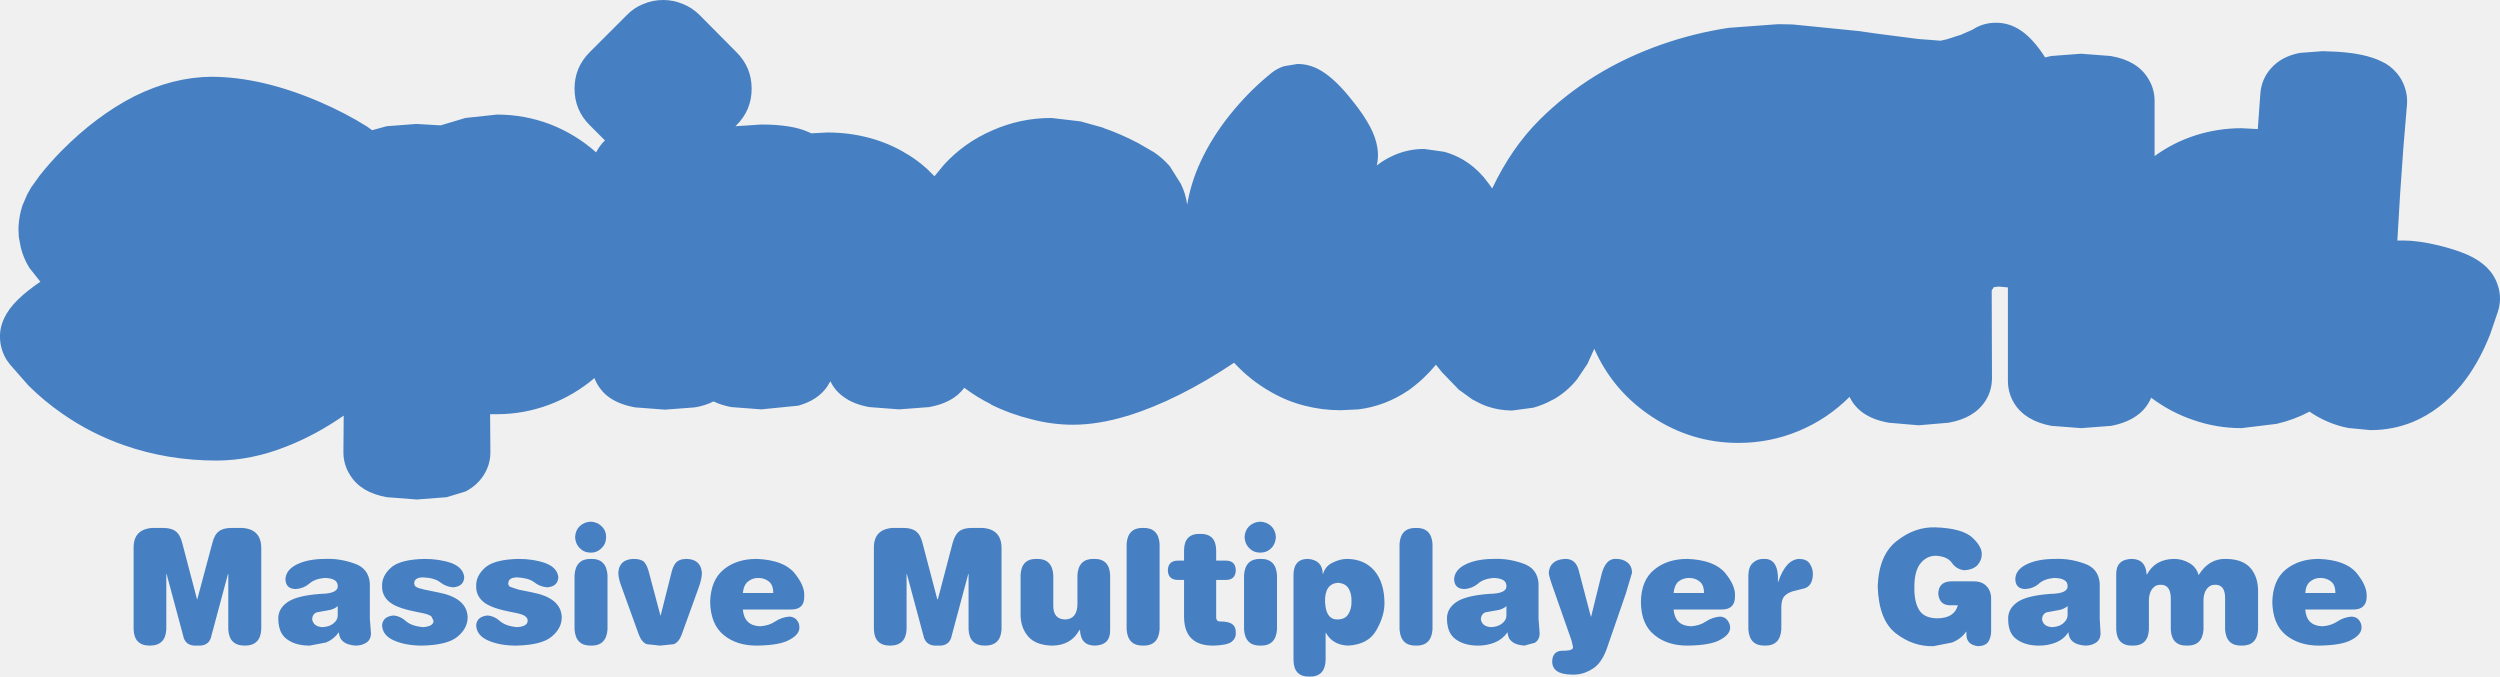
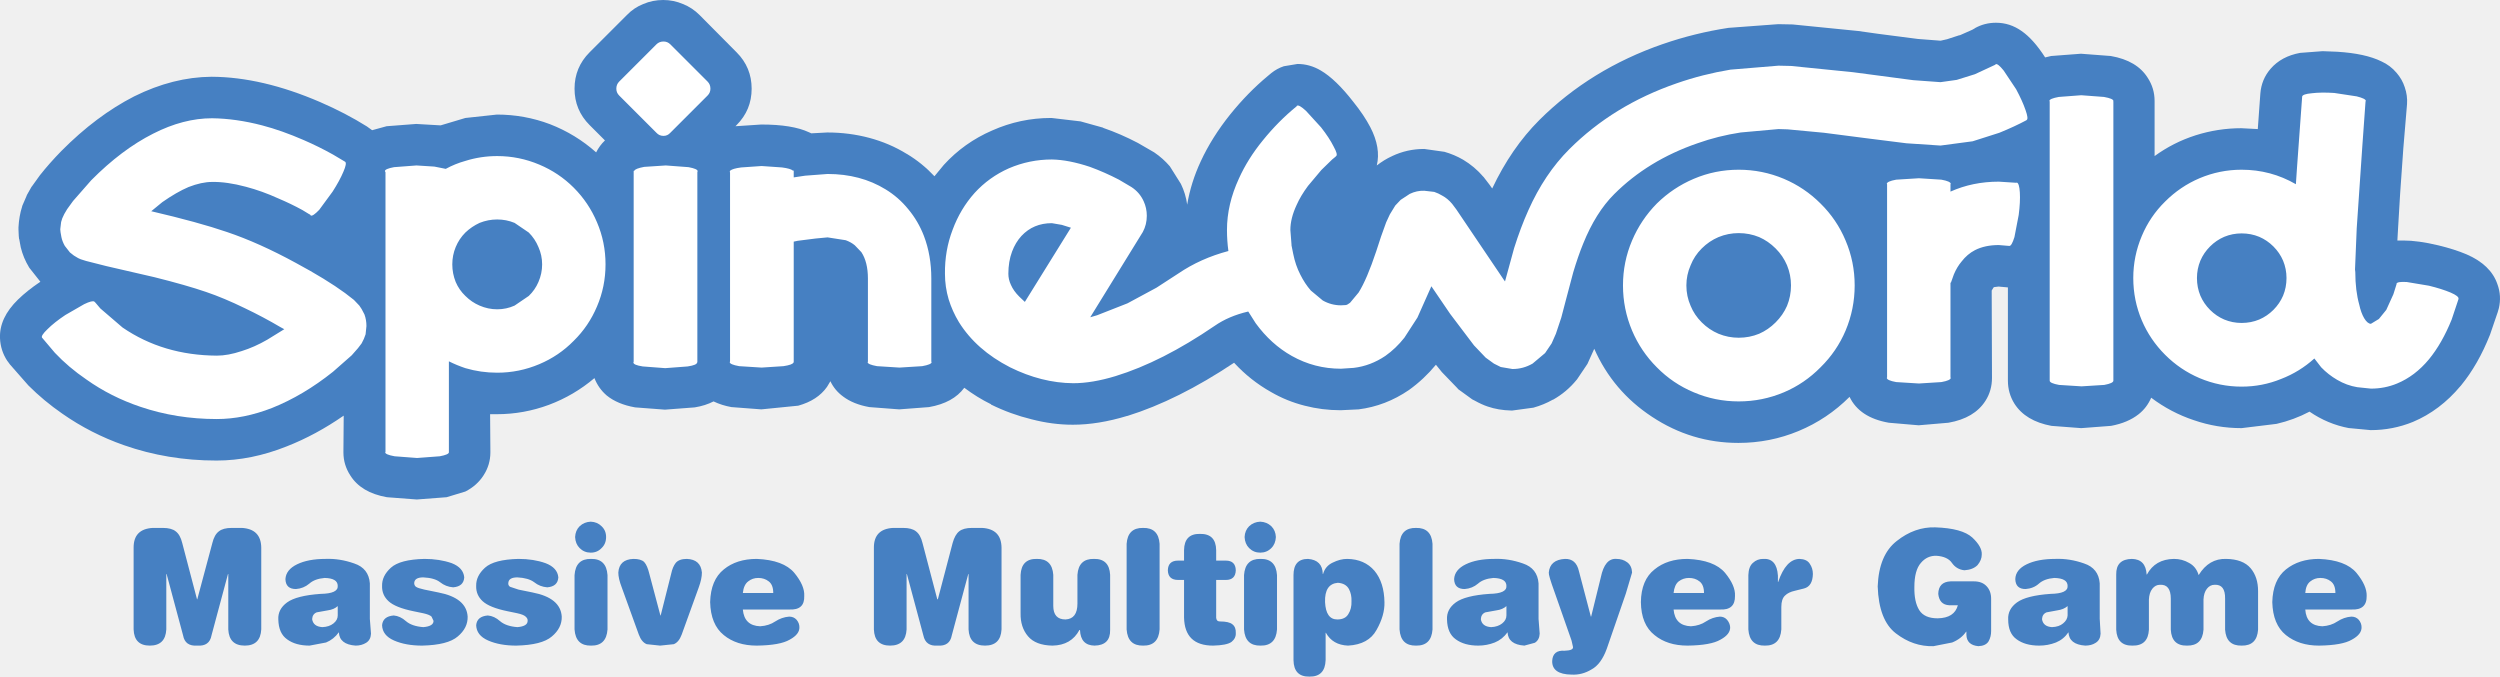
<svg xmlns="http://www.w3.org/2000/svg" height="119.0px" width="439.7px">
  <g transform="matrix(1.0, 0.0, 0.0, 1.0, 0.0, 0.0)">
    <path d="M411.05 9.1 Q416.0 9.4 418.85 10.8 420.4 11.5 421.5 12.8 422.5 13.95 422.95 15.35 423.45 16.8 423.35 18.3 L422.7 26.05 Q422.05 34.8 421.75 40.55 L421.65 42.3 422.7 42.3 Q425.3 42.3 428.85 43.15 431.75 43.85 433.85 44.75 438.1 46.6 439.25 50.0 440.0 52.05 439.5 54.2 L439.3 54.9 437.95 58.85 Q435.85 64.15 432.8 67.85 L432.75 67.9 Q429.15 72.2 424.4 74.2 420.85 75.65 416.95 75.65 L413.25 75.3 413.15 75.3 Q409.4 74.6 406.2 72.4 403.45 73.85 400.4 74.55 L394.25 75.3 Q389.9 75.3 385.85 73.9 381.8 72.55 378.35 69.95 377.6 71.7 376.15 72.85 374.25 74.35 371.3 74.9 L366.05 75.3 360.8 74.9 Q356.25 74.05 354.3 71.0 353.15 69.15 353.15 66.95 L353.15 50.55 351.5 50.4 350.7 50.5 350.6 50.6 350.3 51.1 350.35 66.45 Q350.35 68.7 349.2 70.5 347.25 73.55 342.7 74.35 L337.45 74.8 332.2 74.35 Q327.05 73.45 325.3 69.8 321.4 73.7 316.35 75.8 311.3 77.9 305.75 77.9 297.5 77.9 290.55 73.3 283.7 68.8 280.4 61.35 L280.35 61.45 279.2 64.0 277.35 66.75 277.3 66.8 Q275.55 68.95 273.15 70.3 L273.1 70.3 Q271.5 71.2 269.7 71.7 L266.0 72.2 265.75 72.2 Q263.55 72.15 261.65 71.5 260.6 71.15 259.35 70.45 L258.95 70.25 256.4 68.4 256.4 68.35 253.6 65.45 252.55 64.15 Q250.45 66.7 247.8 68.6 243.7 71.4 238.95 72.0 L235.8 72.15 235.75 72.15 Q232.55 72.15 229.45 71.35 226.3 70.55 223.55 68.95 219.9 66.9 217.05 63.8 207.15 70.4 198.3 73.15 L198.25 73.15 Q193.15 74.7 188.7 74.7 L188.65 74.7 Q185.1 74.7 181.45 73.75 177.75 72.85 174.3 71.15 L174.3 71.1 Q171.85 69.9 169.6 68.2 167.65 70.85 163.4 71.6 L158.15 72.0 152.9 71.6 Q150.1 71.1 148.3 69.75 146.8 68.65 146.05 67.05 L145.45 68.05 Q143.8 70.4 140.4 71.35 L133.9 72.0 128.65 71.6 Q126.95 71.3 125.5 70.6 124.05 71.35 122.2 71.65 L116.95 72.05 111.7 71.65 Q108.6 71.1 106.7 69.55 105.25 68.3 104.55 66.5 100.95 69.55 96.55 71.2 92.1 72.85 87.4 72.85 L86.2 72.85 86.25 79.55 Q86.25 81.75 85.05 83.6 83.9 85.4 81.85 86.45 L78.55 87.45 73.3 87.85 68.05 87.45 Q63.5 86.65 61.6 83.6 60.4 81.75 60.4 79.55 L60.45 73.1 Q55.55 76.5 50.45 78.5 44.2 81.0 38.1 81.0 L38.05 81.0 Q29.5 81.0 21.8 78.3 15.95 76.25 10.95 72.75 7.7 70.5 5.0 67.8 L1.75 64.1 1.35 63.55 1.3 63.5 Q0.1 61.7 0.0 59.5 -0.15 55.9 3.2 52.65 4.8 51.1 7.1 49.55 L5.2 47.15 5.1 47.0 Q4.1 45.35 3.65 43.5 L3.4 42.15 3.4 42.1 3.35 42.0 3.3 41.5 3.25 40.35 3.25 40.0 Q3.35 38.0 3.9 36.3 L3.9 36.25 4.05 35.9 4.7 34.4 4.7 34.35 5.55 32.85 5.6 32.8 7.0 30.85 Q8.65 28.75 10.8 26.55 16.95 20.35 23.6 16.95 30.45 13.55 37.2 13.5 L37.25 13.5 Q46.1 13.55 56.3 17.95 60.8 19.9 64.55 22.25 L64.75 22.4 65.45 22.9 68.0 22.2 73.2 21.8 77.5 22.05 81.85 20.75 87.4 20.15 Q92.25 20.15 96.75 21.85 101.25 23.6 104.85 26.8 105.45 25.6 106.4 24.7 L103.7 22.0 Q101.05 19.35 101.05 15.6 101.05 11.85 103.7 9.2 L110.25 2.65 Q111.5 1.35 113.15 0.7 114.8 0.0 116.65 0.0 118.45 0.0 120.1 0.7 121.75 1.35 123.05 2.65 L129.55 9.2 Q132.2 11.85 132.2 15.6 132.2 19.35 129.55 22.0 L129.35 22.2 133.9 21.9 Q139.35 21.9 142.25 23.25 L142.7 23.45 145.5 23.3 Q149.35 23.3 152.9 24.25 156.45 25.2 159.45 27.05 L159.55 27.1 Q162.2 28.7 164.35 31.0 L166.0 29.0 Q169.55 25.1 174.5 22.95 179.45 20.75 184.85 20.75 L184.95 20.75 190.05 21.35 194.0 22.45 194.05 22.5 Q197.1 23.55 200.15 25.15 L203.0 26.8 Q204.55 27.85 205.75 29.25 L207.7 32.35 Q208.55 34.1 208.8 36.0 209.45 32.1 211.2 28.35 213.15 24.15 216.35 20.15 219.45 16.3 223.0 13.35 L223.6 12.85 Q224.6 12.05 225.8 11.65 L228.2 11.25 Q230.35 11.25 232.3 12.4 234.95 13.95 238.05 17.95 239.9 20.25 241.0 22.35 242.9 26.0 242.15 29.1 243.45 28.1 244.75 27.5 L244.8 27.5 244.85 27.45 Q247.5 26.2 250.45 26.2 L250.5 26.2 254.05 26.7 Q255.8 27.2 257.35 28.1 259.35 29.3 260.85 31.05 L260.95 31.15 261.95 32.45 262.45 33.15 Q265.8 26.05 270.75 21.1 279.75 12.15 292.45 7.75 298.1 5.8 304.0 4.9 L312.75 4.25 315.3 4.3 326.8 5.45 330.35 5.95 337.3 6.85 341.2 7.15 341.35 7.15 342.45 6.9 344.6 6.2 344.7 6.2 346.85 5.25 347.3 5.0 347.35 4.95 Q349.05 4.0 351.05 4.0 353.5 4.0 355.55 5.45 357.65 6.9 359.7 10.1 L360.75 9.85 366.0 9.45 371.25 9.85 Q375.85 10.65 377.75 13.7 378.95 15.55 378.95 17.75 L378.95 27.45 Q382.25 25.05 386.15 23.8 390.1 22.55 394.2 22.55 L397.1 22.7 397.55 16.45 Q397.75 13.95 399.35 12.1 401.25 9.9 404.55 9.3 L408.5 9.0 411.05 9.1" fill="#4680c2" fill-rule="evenodd" stroke="none" />
+     <path d="M333.5 31.6 L337.5 31.35 341.45 31.6 Q343.1 31.9 343.1 32.35 L343.05 32.4 343.05 33.7 Q346.95 31.95 351.55 31.95 L354.65 32.15 354.7 32.1 Q355.15 32.2 355.25 33.85 355.35 35.5 355.05 37.8 L354.3 41.7 Q353.8 43.3 353.4 43.25 L353.35 43.25 351.55 43.1 Q349.1 43.1 347.35 44.0 346.0 44.7 345.0 46.0 344.2 46.95 343.65 48.25 L343.15 49.65 343.15 49.7 343.05 49.7 343.05 66.4 343.1 66.45 Q343.1 66.9 341.45 67.2 L337.5 67.45 333.5 67.2 Q331.85 66.9 331.85 66.45 L331.9 66.4 331.9 32.4 331.85 32.35 Q331.85 31.9 333.5 31.6 M350.9 11.4 L351.0 11.3 Q351.35 11.1 352.4 12.4 L354.6 15.7 Q355.7 17.75 356.25 19.35 356.8 20.9 356.45 21.1 L356.4 21.15 Q354.35 22.25 351.65 23.35 L346.95 24.85 341.3 25.6 335.3 25.2 328.15 24.3 320.8 23.35 314.4 22.75 312.8 22.7 306.15 23.3 Q302.2 23.9 298.55 25.2 289.85 28.2 283.9 34.15 280.65 37.4 278.45 42.85 277.55 45.05 276.7 47.9 L275.4 52.8 274.6 55.85 273.65 58.7 272.9 60.4 271.75 62.1 269.55 63.95 Q267.9 64.9 266.05 64.9 L266.0 64.9 263.95 64.55 262.75 63.95 261.3 62.9 259.25 60.75 255.05 55.2 251.75 50.35 249.3 55.85 247.0 59.4 Q245.5 61.3 243.65 62.6 241.05 64.35 238.1 64.7 L235.85 64.85 Q231.2 64.85 227.2 62.6 223.55 60.55 220.85 56.85 L219.55 54.8 219.5 54.8 Q216.1 55.6 213.65 57.3 204.35 63.65 196.2 66.15 192.1 67.4 188.75 67.4 183.2 67.35 177.65 64.6 171.7 61.55 168.65 56.65 167.5 54.75 166.85 52.65 166.2 50.45 166.2 48.15 166.15 44.05 167.55 40.4 168.9 36.75 171.4 33.95 173.95 31.15 177.45 29.6 181.05 28.05 185.0 28.05 187.95 28.1 191.7 29.35 194.3 30.3 196.8 31.6 L199.0 32.9 Q200.45 33.85 201.15 35.4 201.7 36.6 201.7 37.95 201.7 39.5 201.0 40.8 L191.75 55.8 192.95 55.45 198.3 53.35 203.4 50.6 207.25 48.1 Q211.15 45.45 216.05 44.15 215.8 42.3 215.8 40.45 215.8 35.95 217.9 31.4 219.45 27.95 222.1 24.7 224.85 21.3 228.05 18.7 L228.1 18.6 Q228.45 18.35 229.7 19.5 L232.35 22.4 Q233.8 24.25 234.55 25.75 235.35 27.2 235.0 27.45 L234.85 27.6 234.3 28.05 232.4 29.9 230.05 32.7 Q228.75 34.45 228.05 36.05 226.95 38.4 226.95 40.45 L227.15 43.0 227.15 43.15 227.45 44.65 Q227.85 46.65 228.7 48.3 229.5 49.9 230.55 51.1 L232.65 52.85 Q234.15 53.7 235.85 53.7 L236.75 53.65 237.0 53.55 237.45 53.25 238.95 51.45 Q240.4 49.15 242.05 44.2 L242.9 41.6 243.8 39.1 244.45 37.7 245.4 36.15 246.35 35.15 247.95 34.1 Q249.2 33.5 250.5 33.55 L252.25 33.75 Q253.0 34.0 253.65 34.4 254.6 34.9 255.4 35.85 L256.15 36.85 259.05 41.15 264.45 49.15 264.7 49.5 266.3 43.65 Q267.45 40.0 268.8 37.0 271.65 30.6 276.0 26.25 283.75 18.5 294.9 14.65 299.5 13.05 304.35 12.25 L312.8 11.55 315.0 11.6 325.9 12.7 336.5 14.1 341.3 14.45 344.15 14.05 347.35 13.05 350.9 11.4 M387.0 45.85 Q386.4 47.3 386.4 48.9 386.4 50.55 387.0 52.0 387.6 53.4 388.7 54.5 389.8 55.6 391.2 56.2 392.65 56.8 394.25 56.8 395.9 56.8 397.35 56.2 398.75 55.6 399.85 54.5 400.95 53.4 401.55 52.0 402.15 50.55 402.15 48.9 402.15 47.3 401.55 45.85 400.95 44.45 399.85 43.35 398.75 42.25 397.35 41.65 395.9 41.05 394.25 41.05 392.65 41.05 391.2 41.65 389.8 42.25 388.7 43.35 387.6 44.45 387.0 45.85 M370.05 17.05 Q371.7 17.35 371.7 17.75 L371.65 17.8 371.7 17.8 371.7 66.85 371.7 66.95 Q371.7 67.4 370.1 67.7 L366.1 67.95 362.15 67.7 Q360.5 67.4 360.5 66.95 L360.5 17.85 360.45 17.75 Q360.45 17.35 362.1 17.05 L366.05 16.75 370.05 17.05 M406.6 16.4 Q408.25 16.2 410.55 16.35 L414.5 16.95 Q416.1 17.35 416.1 17.75 L416.05 17.85 415.5 25.5 414.5 40.15 414.2 47.4 414.25 47.85 Q414.25 51.1 414.95 53.6 415.25 55.0 415.8 55.95 416.4 56.95 417.0 56.95 L418.4 56.1 419.7 54.5 420.95 51.75 421.5 50.0 421.5 49.9 Q421.6 49.5 423.3 49.6 L427.2 50.25 Q429.45 50.8 431.0 51.45 432.5 52.1 432.4 52.55 L432.4 52.6 431.2 56.2 Q429.5 60.4 427.2 63.2 424.75 66.15 421.6 67.45 419.45 68.35 417.0 68.35 L414.6 68.1 Q412.75 67.8 411.05 66.8 409.5 65.9 408.25 64.6 L407.05 63.05 Q404.45 65.4 401.2 66.65 397.9 68.0 394.25 68.0 390.4 68.0 386.85 66.5 383.45 65.05 380.8 62.4 378.15 59.75 376.7 56.35 375.2 52.8 375.2 48.9 375.2 45.05 376.7 41.5 378.15 38.05 380.8 35.45 383.45 32.8 386.85 31.35 390.4 29.85 394.25 29.85 399.4 29.85 403.8 32.4 L404.0 29.45 404.9 17.05 404.9 17.0 Q404.95 16.55 406.6 16.4 M324.6 58.15 Q323.05 61.8 320.2 64.6 317.4 67.45 313.75 69.0 309.95 70.6 305.8 70.6 301.65 70.6 297.9 69.0 294.2 67.45 291.4 64.6 288.6 61.8 287.05 58.15 285.45 54.35 285.45 50.2 285.45 46.05 287.05 42.3 288.6 38.65 291.4 35.8 294.25 33.0 297.9 31.45 301.65 29.85 305.8 29.85 309.95 29.85 313.75 31.45 317.4 33.0 320.2 35.8 323.05 38.6 324.6 42.3 326.2 46.05 326.2 50.2 326.2 54.35 324.6 58.15 M299.3 43.7 Q298.0 45.0 297.35 46.65 296.6 48.35 296.6 50.2 296.6 52.1 297.35 53.8 298.0 55.4 299.3 56.7 300.6 58.0 302.25 58.7 303.95 59.4 305.8 59.4 307.7 59.4 309.4 58.7 311.0 58.0 312.3 56.7 313.6 55.4 314.3 53.8 315.0 52.1 315.0 50.2 315.0 48.35 314.3 46.65 313.6 45.0 312.3 43.7 311.0 42.4 309.4 41.7 307.7 41.0 305.8 41.0 303.95 41.0 302.25 41.7 300.6 42.4 299.3 43.7 M178.0 44.25 Q177.35 46.0 177.35 48.15 177.35 49.15 177.8 50.1 178.25 51.15 179.25 52.15 L180.25 53.1 188.35 40.05 186.75 39.55 185.0 39.25 Q181.75 39.25 179.65 41.5 178.6 42.65 178.0 44.25 M162.5 41.5 Q163.8 44.9 163.8 49.0 L163.8 63.6 163.85 63.7 Q163.85 64.1 162.2 64.4 L158.2 64.65 154.25 64.4 Q152.6 64.1 152.6 63.7 L152.65 63.6 152.65 49.0 Q152.65 46.1 151.5 44.35 L150.35 43.15 Q149.7 42.6 148.75 42.25 L145.55 41.75 143.45 41.95 140.3 42.35 139.6 42.5 139.6 63.75 139.55 63.75 Q139.45 64.15 137.8 64.4 L133.95 64.65 130.0 64.4 Q128.35 64.1 128.35 63.7 L128.4 63.55 128.4 30.35 128.35 30.2 128.4 30.05 128.4 30.0 128.45 30.0 Q128.85 29.65 130.35 29.45 L133.95 29.2 137.55 29.45 Q139.05 29.65 139.45 30.0 L139.6 30.0 139.6 31.2 141.6 30.9 145.55 30.6 Q151.35 30.6 155.75 33.3 158.05 34.7 159.75 36.8 161.5 38.9 162.5 41.5 M124.45 16.8 L117.9 23.35 Q117.4 23.9 116.7 23.9 115.95 23.9 115.45 23.35 L108.9 16.8 Q108.4 16.3 108.4 15.6 108.4 14.85 108.9 14.35 L115.45 7.8 Q115.95 7.3 116.7 7.3 117.4 7.3 117.9 7.8 L124.45 14.35 Q124.95 14.85 124.95 15.6 124.95 16.3 124.45 16.8 M46.1 22.05 Q49.55 22.95 53.45 24.65 56.1 25.8 58.6 27.2 L60.7 28.45 Q61.05 28.7 60.4 30.2 59.75 31.75 58.5 33.7 L56.15 36.9 Q55.0 38.1 54.65 37.9 L54.55 37.75 54.35 37.65 53.2 36.95 Q51.2 35.85 48.95 34.9 46.1 33.6 43.25 32.85 39.9 31.95 37.3 32.0 35.45 32.0 33.15 32.9 31.05 33.8 28.55 35.55 L26.6 37.15 Q34.95 39.1 39.9 40.8 45.55 42.7 52.05 46.25 57.35 49.1 60.7 51.55 L62.25 52.75 63.2 53.75 63.6 54.35 64.1 55.3 Q64.45 56.25 64.45 57.35 L64.3 58.8 64.0 59.6 63.6 60.4 62.95 61.25 61.85 62.5 58.55 65.4 Q53.35 69.55 47.85 71.75 42.85 73.7 38.15 73.7 L38.1 73.7 Q31.05 73.7 24.7 71.55 19.5 69.8 15.2 66.75 12.05 64.6 9.65 62.05 L7.45 59.45 7.4 59.4 Q7.15 59.05 8.35 57.9 9.55 56.7 11.5 55.4 L14.8 53.5 Q16.25 52.8 16.6 53.05 L16.8 53.25 17.65 54.25 21.55 57.6 Q28.7 62.5 38.15 62.55 40.1 62.55 42.5 61.75 44.75 61.05 47.0 59.75 L50.0 57.9 49.35 57.55 Q46.3 55.75 43.05 54.2 39.35 52.4 36.25 51.35 32.75 50.15 27.15 48.75 L18.7 46.8 15.15 45.9 14.2 45.6 13.75 45.4 13.0 44.95 12.3 44.4 11.4 43.25 Q10.95 42.45 10.8 41.7 L10.65 40.85 10.6 40.35 10.6 40.3 10.75 39.05 10.95 38.4 11.3 37.65 11.8 36.8 12.85 35.35 16.05 31.7 Q21.4 26.3 26.95 23.5 32.25 20.8 37.3 20.8 41.5 20.85 46.1 22.05 M87.45 38.6 Q85.85 38.6 84.35 39.2 82.95 39.85 81.85 40.9 80.75 42.0 80.15 43.45 79.55 44.9 79.55 46.5 79.55 48.1 80.15 49.6 80.75 51.0 81.85 52.05 82.95 53.15 84.35 53.75 85.85 54.4 87.45 54.4 89.05 54.4 90.5 53.75 L93.0 52.05 Q94.1 51.0 94.7 49.6 95.35 48.1 95.35 46.5 95.35 44.9 94.7 43.45 94.1 42.0 93.0 40.9 L90.5 39.2 Q89.05 38.6 87.45 38.6 M94.85 28.95 Q98.3 30.4 100.9 33.0 103.55 35.65 105.0 39.1 106.5 42.6 106.5 46.5 106.5 50.4 105.0 53.9 103.55 57.35 100.9 59.95 98.3 62.6 94.85 64.05 91.3 65.55 87.45 65.55 84.55 65.55 81.85 64.75 80.35 64.25 78.95 63.55 L78.95 79.55 Q78.95 79.95 77.35 80.25 L73.35 80.55 69.4 80.25 Q67.75 79.95 67.75 79.55 L67.8 79.5 67.8 30.3 67.7 30.1 Q67.7 29.7 69.3 29.4 L73.25 29.1 76.4 29.3 78.4 29.7 Q80.05 28.8 81.85 28.3 84.55 27.45 87.45 27.45 91.3 27.45 94.85 28.95 M122.7 30.1 L122.65 30.3 122.65 63.75 122.6 63.75 Q122.6 64.2 120.95 64.45 L117.0 64.75 113.05 64.45 Q111.4 64.2 111.4 63.75 L111.45 63.6 111.45 30.05 111.55 30.05 Q111.7 29.65 113.3 29.35 L117.1 29.1 121.1 29.4 Q122.7 29.7 122.7 30.1" fill="#ffffff" fill-rule="evenodd" stroke="none" />
    <path d="M413.55 107.2 L405.45 107.2 Q405.65 110.05 408.45 110.15 410.0 110.05 411.1 109.3 412.25 108.55 413.55 108.45 414.35 108.45 414.85 109.0 415.35 109.6 415.35 110.3 415.4 111.55 413.65 112.5 411.95 113.5 407.85 113.55 404.35 113.55 402.05 111.7 399.75 109.85 399.65 105.9 399.75 102.0 402.05 100.15 404.35 98.3 407.85 98.3 412.55 98.5 414.45 100.75 416.3 103.0 416.25 104.8 416.3 107.35 413.55 107.2 M409.95 102.25 Q409.2 101.65 408.1 101.65 407.1 101.65 406.35 102.25 405.55 102.85 405.45 104.3 L410.75 104.3 Q410.75 102.85 409.95 102.25 M395.85 99.95 Q397.15 101.5 397.15 103.95 L397.15 110.75 Q396.95 113.6 394.25 113.55 391.55 113.6 391.35 110.75 L391.35 105.3 Q391.4 102.75 389.5 102.85 388.7 102.85 388.15 103.55 387.6 104.25 387.55 105.45 L387.55 110.75 Q387.35 113.6 384.65 113.55 381.95 113.6 381.8 110.75 L381.8 105.3 Q381.8 102.75 379.9 102.85 379.1 102.85 378.55 103.55 378.0 104.25 377.95 105.45 L377.95 110.75 Q377.8 113.6 375.05 113.55 372.35 113.6 372.2 110.75 L372.2 101.05 Q372.15 98.35 374.95 98.3 377.4 98.35 377.55 101.05 L377.6 101.05 Q379.05 98.35 382.35 98.3 383.8 98.3 385.0 99.0 386.25 99.65 386.7 101.15 388.5 98.2 391.55 98.3 394.5 98.35 395.85 99.95 M182.35 98.3 Q185.05 98.25 185.25 101.1 L185.25 106.55 Q185.25 108.95 187.4 108.95 189.5 108.85 189.5 106.15 L189.5 101.1 Q189.7 98.25 192.4 98.3 195.1 98.25 195.25 101.1 L195.25 110.8 Q195.3 113.5 192.5 113.55 190.05 113.5 189.95 110.8 L189.85 110.8 Q188.4 113.5 185.1 113.55 182.15 113.5 180.8 111.9 179.45 110.3 179.5 107.85 L179.5 101.1 Q179.65 98.25 182.35 98.3 M176.15 96.3 L176.15 110.7 Q176.0 113.55 173.25 113.55 170.5 113.55 170.35 110.7 L170.35 100.95 170.3 100.95 167.4 111.75 Q167.05 113.7 164.9 113.55 162.8 113.7 162.4 111.75 L159.5 100.95 159.45 100.95 159.45 110.7 Q159.3 113.55 156.55 113.55 153.8 113.55 153.7 110.7 L153.7 96.3 Q153.7 93.05 157.05 92.85 L158.85 92.85 Q160.35 92.85 161.1 93.45 161.9 94.05 162.25 95.5 L164.85 105.4 164.95 105.4 167.55 95.5 Q167.95 94.05 168.7 93.45 169.45 92.85 170.95 92.85 L172.75 92.85 Q176.1 93.05 176.15 96.3 M224.4 94.45 Q224.35 95.65 223.6 96.4 222.8 97.2 221.65 97.2 220.5 97.2 219.7 96.4 218.95 95.65 218.9 94.45 218.95 93.3 219.7 92.55 220.5 91.8 221.65 91.75 222.8 91.8 223.6 92.55 224.35 93.3 224.4 94.45 M221.7 98.3 Q224.4 98.25 224.6 101.15 L224.6 110.7 Q224.4 113.6 221.7 113.55 219.0 113.6 218.8 110.7 L218.8 101.15 Q219.0 98.25 221.7 98.3 M213.9 98.6 L215.6 98.6 Q217.3 98.6 217.35 100.3 217.3 102.0 215.6 102.0 L213.9 102.0 213.9 108.65 Q213.95 109.3 214.55 109.3 216.15 109.3 216.75 109.8 217.4 110.3 217.35 111.35 217.4 112.25 216.6 112.9 215.75 113.5 213.35 113.55 208.35 113.55 208.25 108.6 L208.25 102.0 207.2 102.0 Q205.45 102.0 205.4 100.3 205.45 98.6 207.2 98.6 L208.25 98.6 208.25 96.75 Q208.3 93.85 211.05 93.9 213.85 93.85 213.9 96.75 L213.9 98.6 M201.05 92.85 Q203.75 92.8 203.95 95.65 L203.95 110.7 Q203.75 113.6 201.05 113.55 198.35 113.6 198.15 110.7 L198.15 95.65 Q198.35 92.8 201.05 92.85 M103.95 98.3 Q106.65 98.25 106.85 101.15 L106.85 110.7 Q106.65 113.6 103.95 113.55 101.25 113.6 101.05 110.7 L101.05 101.15 Q101.25 98.25 103.95 98.3 M101.95 92.55 Q102.75 91.8 103.9 91.75 105.05 91.8 105.8 92.55 106.6 93.3 106.6 94.45 106.6 95.65 105.8 96.4 105.05 97.2 103.9 97.2 102.75 97.2 101.95 96.4 101.2 95.65 101.15 94.45 101.2 93.3 101.95 92.55 M98.2 101.55 Q98.1 103.15 96.25 103.3 94.95 103.2 93.95 102.4 92.95 101.65 91.0 101.55 89.45 101.55 89.4 102.55 89.35 102.95 89.7 103.2 L91.2 103.7 93.65 104.2 Q98.6 105.15 98.8 108.45 98.85 110.45 97.05 111.95 95.3 113.45 90.8 113.55 87.9 113.55 85.85 112.65 83.8 111.75 83.75 109.95 83.9 108.4 85.8 108.25 86.95 108.35 87.95 109.25 89.0 110.15 91.0 110.3 92.8 110.15 92.8 109.2 92.85 108.8 92.45 108.45 92.1 108.1 90.95 107.85 L89.25 107.5 Q86.1 106.85 84.9 105.75 83.7 104.65 83.75 103.05 83.7 101.3 85.3 99.85 86.9 98.4 91.2 98.3 93.85 98.3 95.95 99.05 98.05 99.85 98.2 101.55 M81.65 101.55 Q81.55 103.15 79.7 103.3 78.4 103.2 77.4 102.4 76.45 101.65 74.45 101.55 72.9 101.55 72.85 102.55 72.85 102.95 73.15 103.2 73.5 103.45 74.65 103.7 L77.1 104.2 Q82.05 105.15 82.25 108.45 82.3 110.45 80.5 111.95 78.75 113.45 74.25 113.55 71.35 113.55 69.3 112.65 67.25 111.75 67.2 109.95 67.35 108.4 69.25 108.25 70.4 108.35 71.4 109.25 72.45 110.15 74.45 110.3 76.25 110.15 76.25 109.2 L75.9 108.45 Q75.55 108.1 74.4 107.85 L72.7 107.5 Q69.55 106.85 68.35 105.75 67.15 104.65 67.2 103.05 67.15 101.3 68.75 99.85 70.35 98.4 74.65 98.3 77.3 98.3 79.45 99.05 81.5 99.85 81.65 101.55 M65.25 111.45 Q65.2 112.55 64.4 113.05 63.6 113.55 62.55 113.55 59.7 113.35 59.6 111.2 58.7 112.45 57.35 113.0 L54.45 113.55 Q52.0 113.55 50.5 112.45 49.0 111.4 48.95 108.95 48.85 107.15 50.5 105.95 52.15 104.75 56.4 104.45 59.5 104.4 59.4 103.05 59.4 101.7 57.1 101.65 55.35 101.8 54.4 102.65 53.4 103.5 52.05 103.6 50.25 103.6 50.2 101.85 50.3 100.2 52.25 99.25 54.2 98.3 57.25 98.3 59.75 98.2 62.3 99.1 64.85 99.95 65.05 102.6 L65.05 108.85 65.25 111.45 M133.1 98.3 Q137.8 98.5 139.7 100.75 141.55 103.0 141.45 104.8 141.55 107.35 138.8 107.2 L130.65 107.2 Q130.9 110.05 133.7 110.15 135.25 110.05 136.35 109.3 137.5 108.55 138.8 108.45 139.6 108.45 140.1 109.0 140.6 109.6 140.6 110.3 140.65 111.55 138.9 112.5 137.2 113.5 133.1 113.55 129.55 113.55 127.3 111.7 125.0 109.85 124.9 105.9 125.0 102.0 127.3 100.15 129.55 98.3 133.1 98.3 M131.6 102.25 Q130.8 102.85 130.65 104.3 L136.0 104.3 Q136.0 102.85 135.2 102.25 134.45 101.65 133.35 101.65 132.35 101.65 131.6 102.25 M118.85 99.0 Q119.45 98.3 120.8 98.3 123.25 98.4 123.45 100.7 123.45 101.8 122.9 103.3 L119.9 111.6 Q119.4 112.95 118.5 113.3 L116.1 113.55 113.75 113.3 Q112.85 112.95 112.35 111.6 L109.35 103.3 Q108.75 101.75 108.75 100.7 108.9 98.4 111.4 98.3 112.75 98.3 113.3 98.85 113.85 99.45 114.2 100.9 L116.15 108.25 116.2 108.25 118.05 100.9 Q118.3 99.7 118.85 99.0 M346.9 94.55 Q348.65 96.2 348.55 97.55 348.55 98.5 347.8 99.4 347.0 100.2 345.5 100.3 344.1 100.15 343.3 99.0 342.55 97.9 340.6 97.75 338.95 97.7 337.85 99.0 336.7 100.3 336.7 103.25 336.65 105.85 337.55 107.3 338.45 108.75 340.8 108.75 343.75 108.7 344.35 106.45 L342.8 106.45 Q341.1 106.35 340.9 104.45 340.95 102.35 343.05 102.25 L347.2 102.25 Q348.6 102.25 349.4 103.1 350.2 103.95 350.2 105.3 L350.2 111.0 Q350.2 112.0 349.75 112.8 349.25 113.6 347.95 113.65 345.9 113.45 345.85 111.65 L345.85 111.1 345.8 111.1 Q344.95 112.35 343.35 113.0 L340.05 113.65 Q336.5 113.75 333.45 111.4 330.45 109.1 330.25 103.15 330.45 97.6 333.6 95.15 336.75 92.65 340.35 92.75 345.1 92.9 346.9 94.55 M318.85 100.95 Q318.8 103.1 317.3 103.5 L315.7 103.9 Q314.55 104.15 313.95 104.75 313.3 105.35 313.3 106.75 L313.3 110.7 Q313.1 113.6 310.4 113.55 307.7 113.6 307.5 110.7 L307.5 101.15 Q307.55 99.65 308.3 99.0 309.05 98.3 310.1 98.3 312.5 98.15 312.7 101.25 L312.7 102.35 312.75 102.35 Q314.1 98.35 316.5 98.3 317.8 98.35 318.3 99.15 318.85 99.95 318.85 100.95 M369.45 111.45 Q369.4 112.55 368.6 113.05 367.85 113.55 366.75 113.55 363.9 113.35 363.8 111.2 362.95 112.45 361.6 113.0 360.2 113.55 358.65 113.55 356.2 113.55 354.7 112.45 353.2 111.4 353.2 108.95 353.1 107.15 354.75 105.95 356.4 104.75 360.65 104.45 363.75 104.4 363.65 103.05 363.65 101.7 361.3 101.65 359.55 101.8 358.6 102.65 357.65 103.5 356.25 103.6 354.5 103.6 354.45 101.85 354.5 100.2 356.45 99.25 358.4 98.3 361.5 98.3 364.0 98.2 366.55 99.1 369.1 99.95 369.3 102.6 L369.3 108.85 369.45 111.45 M363.65 106.6 Q362.95 107.2 361.85 107.35 L359.95 107.7 Q359.2 108.0 359.15 108.9 359.35 110.2 360.9 110.3 362.15 110.25 362.85 109.65 363.6 109.05 363.65 108.25 L363.65 106.6 M262.8 98.3 Q265.3 98.2 267.85 99.1 270.4 99.95 270.6 102.6 L270.6 108.85 270.8 111.45 Q270.75 112.55 269.95 113.05 L268.1 113.55 Q265.25 113.35 265.15 111.2 264.25 112.45 262.9 113.0 261.5 113.55 260.0 113.55 257.55 113.55 256.05 112.45 254.55 111.4 254.5 108.95 254.4 107.15 256.05 105.95 257.7 104.75 261.95 104.45 265.05 104.4 264.95 103.05 264.95 101.7 262.65 101.65 260.9 101.8 259.95 102.65 258.95 103.5 257.6 103.6 255.8 103.6 255.75 101.85 255.85 100.2 257.8 99.25 259.75 98.3 262.8 98.3 M251.95 95.65 L251.95 110.7 Q251.75 113.6 249.05 113.55 246.35 113.6 246.15 110.7 L246.15 95.65 Q246.35 92.8 249.05 92.85 251.75 92.8 251.95 95.65 M263.2 107.35 L261.25 107.7 Q260.5 108.0 260.45 108.9 260.65 110.2 262.25 110.3 263.45 110.25 264.2 109.65 264.95 109.05 264.95 108.25 L264.95 106.6 Q264.3 107.2 263.2 107.35 M230.05 98.3 Q232.6 98.5 232.65 100.95 L232.7 100.95 Q233.1 99.55 234.4 98.95 235.7 98.3 236.95 98.3 240.0 98.35 241.75 100.4 243.45 102.45 243.5 105.95 243.55 108.25 242.1 110.8 240.7 113.35 237.1 113.55 234.4 113.45 233.2 111.3 L233.15 111.3 233.15 116.1 Q233.05 119.05 230.3 119.0 227.55 119.05 227.5 116.1 L227.5 101.15 Q227.5 98.3 230.05 98.3 M235.2 108.95 Q236.6 108.95 237.15 108.0 237.75 107.05 237.7 105.75 237.75 104.55 237.25 103.6 236.7 102.6 235.3 102.5 232.95 102.7 233.05 105.9 233.2 108.95 235.2 108.95 M295.25 102.25 Q294.5 102.85 294.35 104.3 L299.7 104.3 Q299.7 102.85 298.9 102.25 298.15 101.65 297.05 101.65 296.05 101.65 295.25 102.25 M296.8 98.3 Q301.5 98.5 303.4 100.75 305.25 103.0 305.15 104.8 305.2 107.35 302.5 107.2 L294.35 107.2 Q294.6 110.05 297.4 110.15 298.95 110.05 300.05 109.3 301.2 108.55 302.5 108.45 303.25 108.45 303.75 109.0 304.25 109.6 304.3 110.3 304.35 111.55 302.6 112.5 300.9 113.5 296.8 113.55 293.25 113.55 291.0 111.7 288.65 109.85 288.6 105.9 288.65 102.0 291.0 100.15 293.25 98.3 296.8 98.3 M284.3 98.3 Q285.4 98.3 286.2 98.9 287.0 99.5 287.05 100.7 L285.95 104.4 282.6 114.1 Q281.6 116.85 279.9 117.75 278.25 118.75 276.4 118.65 272.95 118.6 273.0 116.25 273.1 114.3 275.2 114.45 276.8 114.4 276.65 113.75 L276.4 112.65 273.35 103.95 Q272.35 101.2 272.4 100.7 272.6 98.45 275.25 98.3 277.2 98.25 277.7 100.45 L279.8 108.45 279.85 108.45 281.55 101.55 Q282.25 98.15 284.3 98.3 M23.5 96.3 Q23.5 93.05 26.85 92.85 L28.65 92.85 Q30.15 92.85 30.9 93.45 31.7 94.05 32.05 95.5 L34.65 105.4 34.7 105.4 37.35 95.5 Q37.7 94.05 38.5 93.45 39.25 92.85 40.75 92.85 L42.55 92.85 Q45.9 93.05 45.95 96.3 L45.95 110.7 Q45.8 113.55 43.05 113.55 40.3 113.55 40.15 110.7 L40.15 100.95 40.1 100.95 37.2 111.75 Q36.85 113.7 34.7 113.55 32.55 113.7 32.2 111.75 L29.3 100.95 29.25 100.95 29.25 110.7 Q29.1 113.55 26.35 113.55 23.6 113.55 23.5 110.7 L23.5 96.3 M57.65 107.35 L55.7 107.7 Q54.95 108.0 54.9 108.9 55.1 110.2 56.7 110.3 57.9 110.25 58.65 109.65 59.4 109.05 59.4 108.25 L59.4 106.6 Q58.75 107.2 57.65 107.35" fill="#4680c2" fill-rule="evenodd" stroke="none" />
  </g>
</svg>
